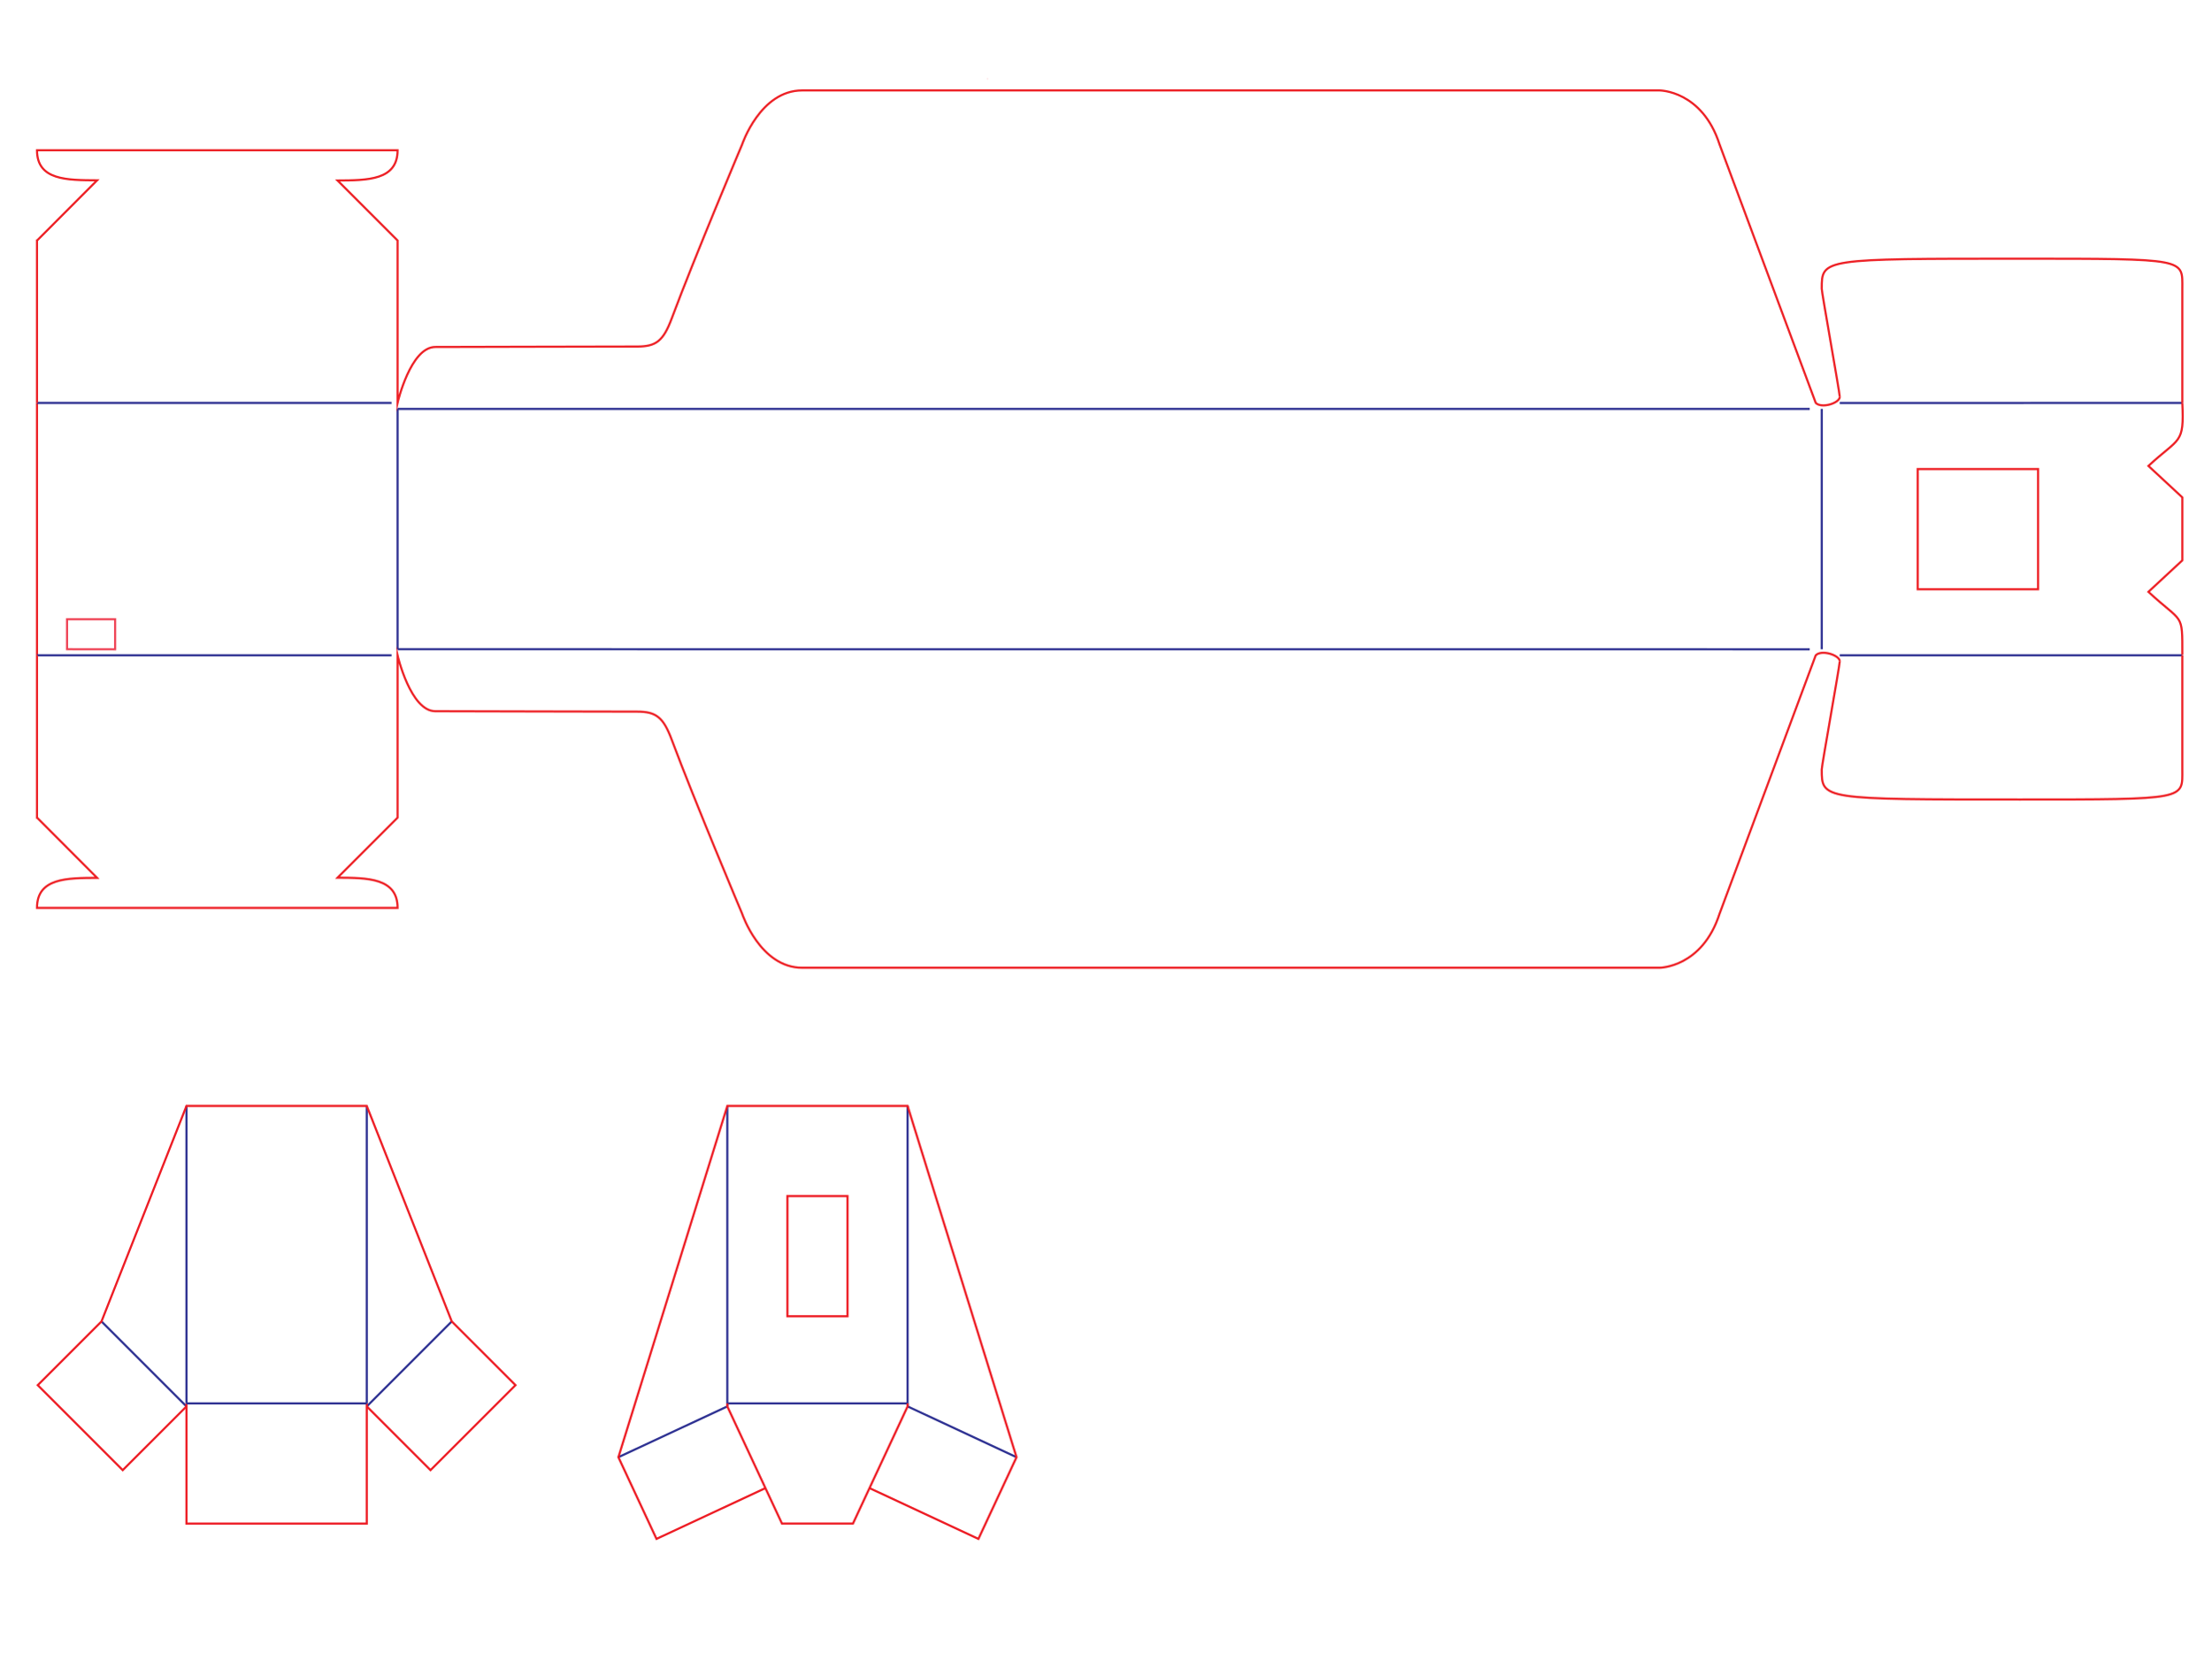
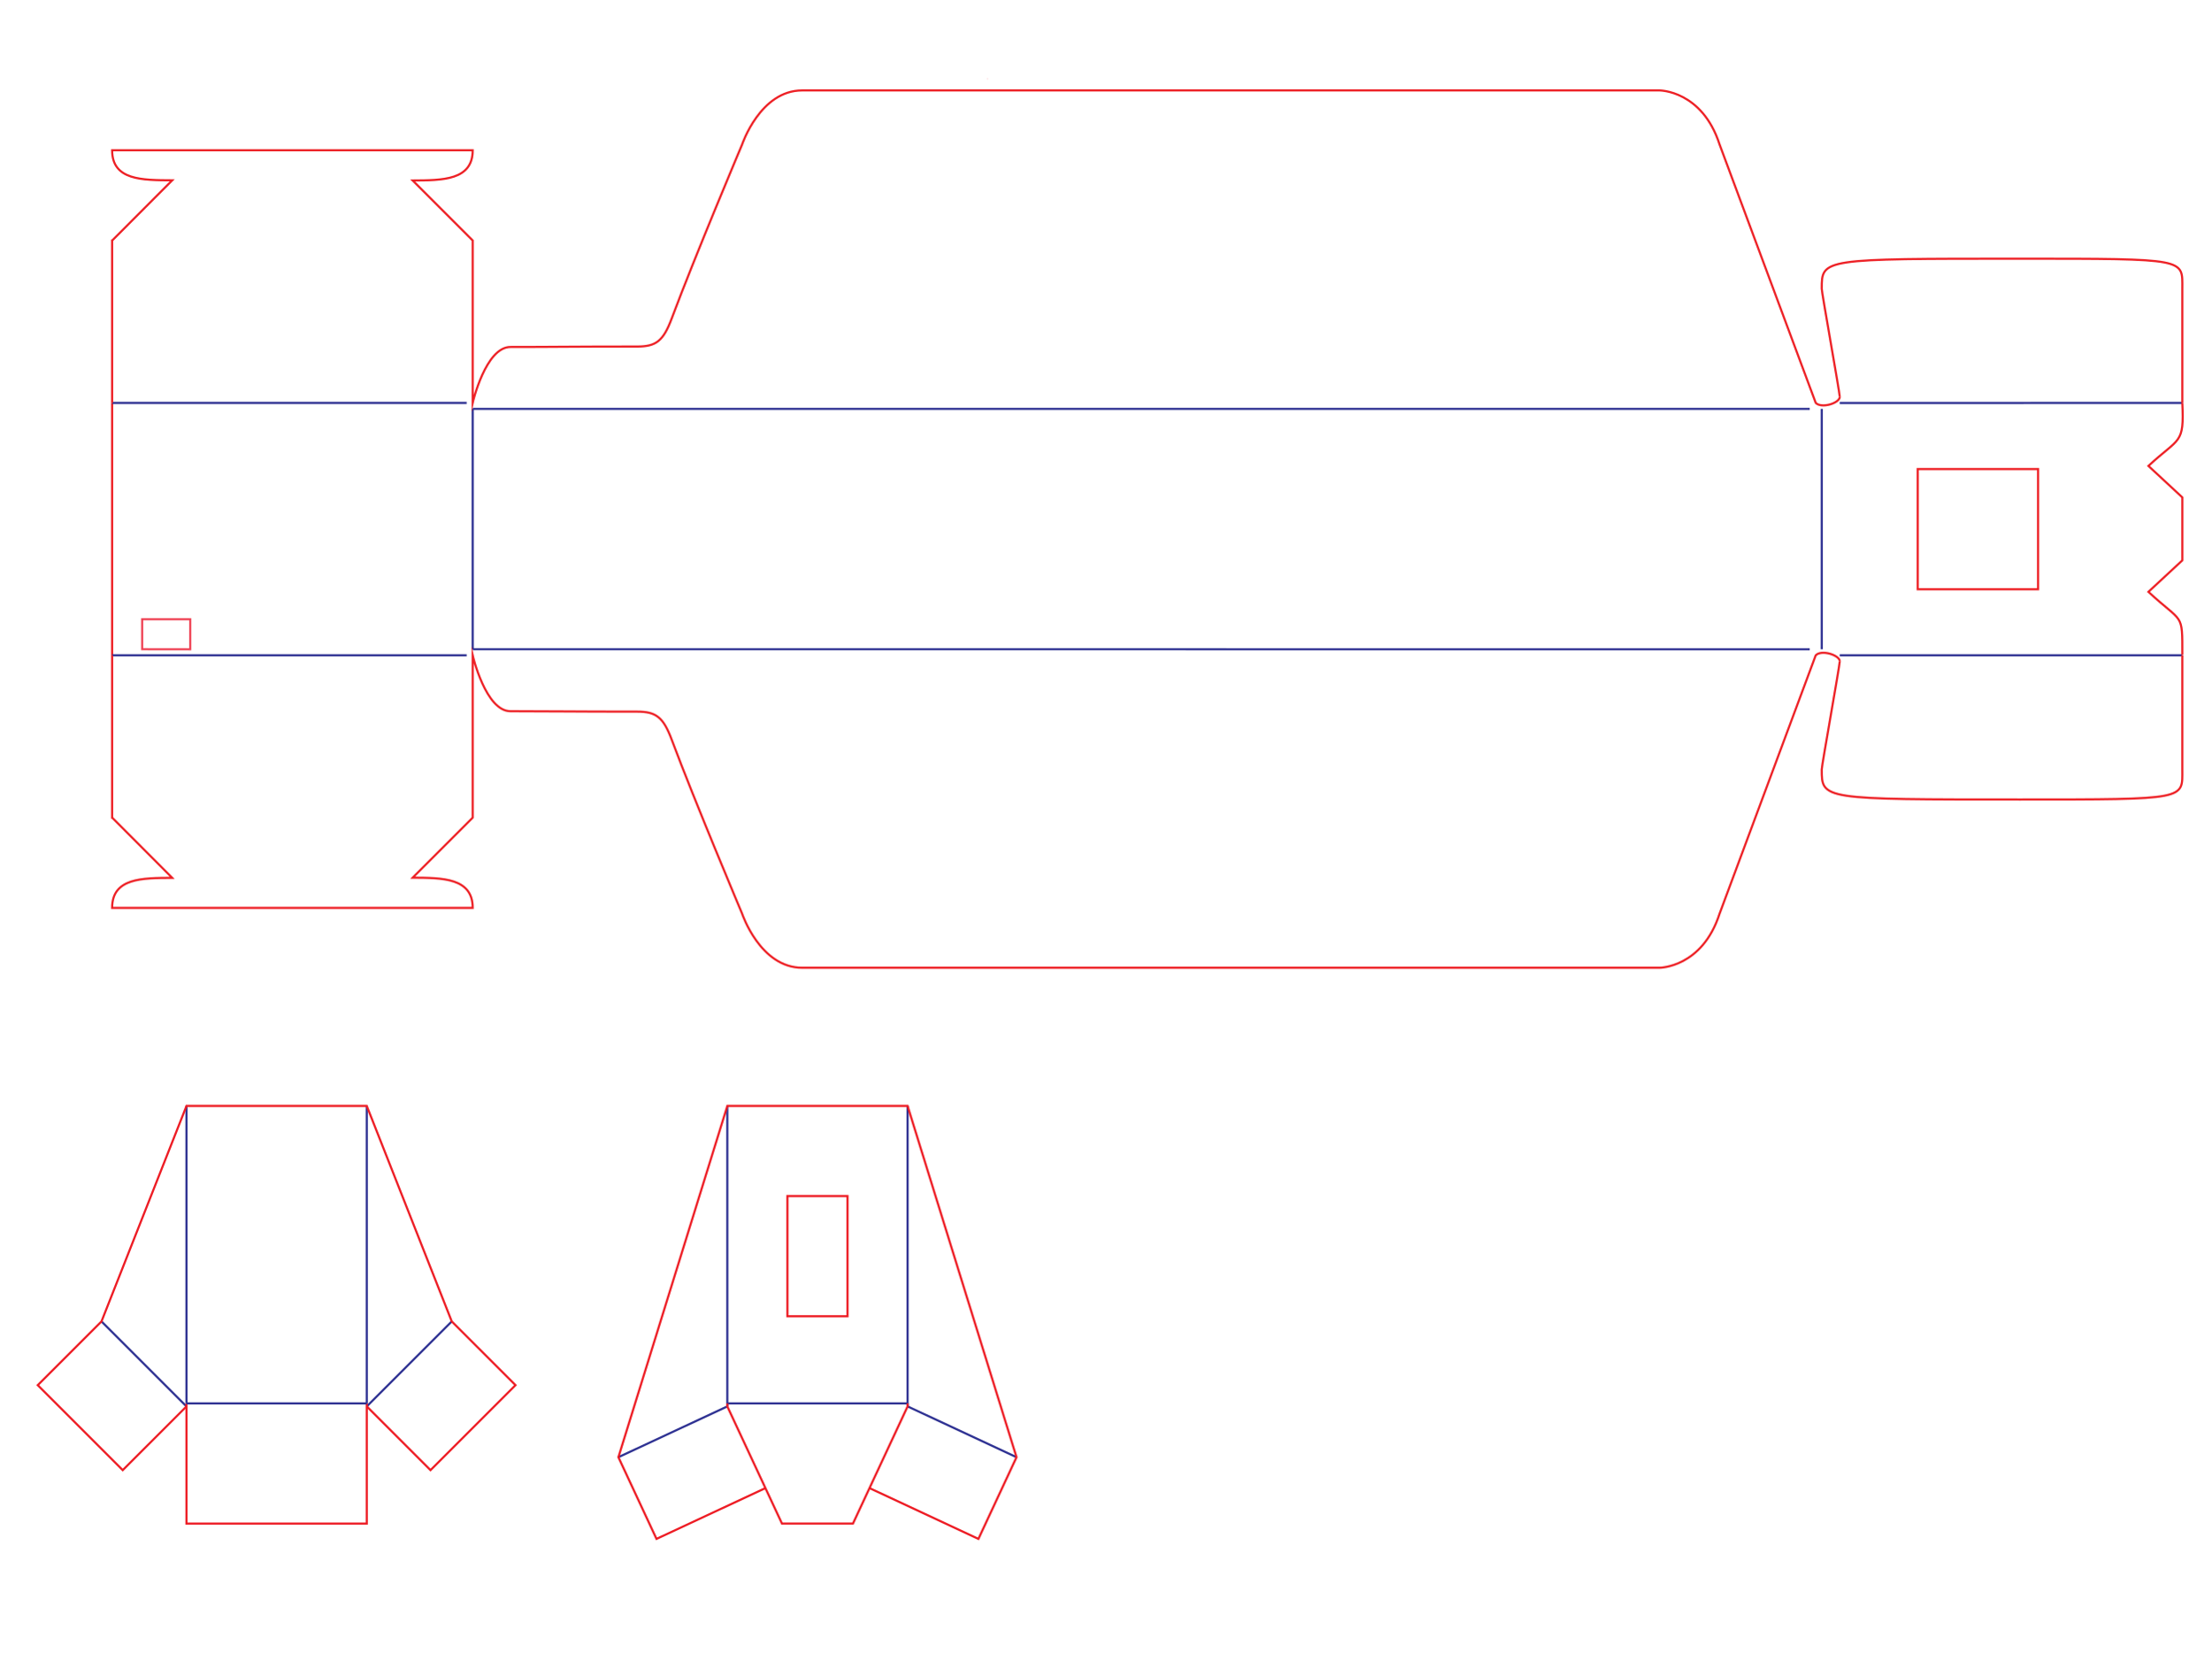
<svg xmlns="http://www.w3.org/2000/svg" version="1.1" x="0px" y="0px" width="1043px" height="790.5px" viewBox="0 0 1043 790.5" enable-background="new 0 0 1043 790.5" xml:space="preserve" id="svg2">
  <defs id="defs110" />
  <g id="Layer_1">
    <g id="g5">
-       <path stroke-miterlimit="10" d="M187.531,309.067" id="path7" stroke="#ED2025" fill="none" />
-       <path stroke-miterlimit="10" d="M187.531,190.045" id="path9" stroke="#ED2025" fill="none" />
-       <line stroke-miterlimit="10" x1="17.449" y1="309.103" x2="17.449" y2="190.045" id="line11" stroke="#ED2025" fill="none" />
-       <path stroke-miterlimit="10" d="M187.531,192.88" id="path13" stroke="#ED2025" fill="none" />
-       <line stroke-miterlimit="10" x1="187.531" y1="306.233" x2="187.529" y2="306.233" id="line15" stroke="#ED2025" fill="none" />
+       <path stroke-miterlimit="10" d="M 222.962,309.067" id="path7" style="fill:none;stroke:#ed2025;stroke-miterlimit:10" />
+       <path stroke-miterlimit="10" d="M 222.962,190.045" id="path9" style="fill:none;stroke:#ed2025;stroke-miterlimit:10" />
+       <line stroke-miterlimit="10" x1="52.881" y1="309.103" x2="52.881" y2="190.045" id="line11" style="fill:none;stroke:#ed2025;stroke-miterlimit:10" />
+       <path stroke-miterlimit="10" d="M 222.962,192.88" id="path13" style="fill:none;stroke:#ed2025;stroke-miterlimit:10" />
+       <line stroke-miterlimit="10" x1="222.962" y1="306.233" x2="222.96" y2="306.233" id="line15" style="fill:none;stroke:#ed2025;stroke-miterlimit:10" />
      <path fill="none" stroke="#ED2025" stroke-miterlimit="10" d="M853.67,306.269" id="path17" />
      <path fill="none" stroke="#ED2025" stroke-miterlimit="10" d="M853.672,192.882" id="path19" />
      <path fill="none" stroke="#ED2025" stroke-miterlimit="10" d="M856.506,309.103" id="path21" />
      <path fill="none" stroke="#ED2025" stroke-miterlimit="10" d="M1020.64,190.082" id="path25" />
      <rect x="904.623" y="221.264" fill="none" stroke="#ED2025" stroke-miterlimit="10" width="56.762" height="56.692" id="rect27" />
-       <line stroke-miterlimit="10" x1="184.693" y1="309.103" x2="17.449" y2="309.103" id="line29" stroke="#2E3192" fill="none" />
-       <line stroke-miterlimit="10" x1="17.449" y1="190.048" x2="184.693" y2="190.048" id="line31" stroke="#2E3192" fill="none" />
-       <line stroke-miterlimit="10" x1="187.528" y1="192.882" x2="187.528" y2="306.269" id="line33" stroke="#2E3192" fill="none" />
-       <line stroke-miterlimit="10" x1="853.672" y1="192.882" x2="187.529" y2="192.879" id="line35" stroke="#2E3192" fill="none" />
-       <line stroke-miterlimit="10" x1="853.67" y1="306.269" x2="187.531" y2="306.233" id="line37" stroke="#2E3192" fill="none" />
+       <line stroke-miterlimit="10" x1="220.125" y1="309.103" x2="52.881" y2="309.103" id="line29" style="fill:none;stroke:#2e3192;stroke-miterlimit:10" />
+       <line stroke-miterlimit="10" x1="52.881" y1="190.048" x2="220.125" y2="190.048" id="line31" style="fill:none;stroke:#2e3192;stroke-miterlimit:10" />
+       <line stroke-miterlimit="10" x1="222.959" y1="192.882" x2="222.959" y2="306.269" id="line33" style="fill:none;stroke:#2e3192;stroke-miterlimit:10" />
+       <line stroke-miterlimit="10" x1="853.672" y1="192.882" x2="222.966" y2="192.879" id="line35" style="fill:none;stroke:#2e3192;stroke-width:0.973;stroke-miterlimit:10" />
+       <line stroke-miterlimit="10" x1="853.67" y1="306.269" x2="222.968" y2="306.233" id="line37" style="fill:none;stroke:#2e3192;stroke-width:0.973;stroke-miterlimit:10" />
      <line fill="none" stroke="#2E3192" stroke-miterlimit="10" x1="859.347" y1="306.269" x2="859.347" y2="192.882" id="line39" />
      <path fill="none" stroke="#2E3192" stroke-miterlimit="10" d="M853.67,306.269" id="path41" />
      <path fill="none" stroke="#2E3192" stroke-miterlimit="10" d="M853.672,192.882" id="path43" />
      <line fill="none" stroke="#2E3192" stroke-miterlimit="10" x1="1029.419" y1="309.103" x2="867.844" y2="309.103" id="line45" />
      <line fill="none" stroke="#2E3192" stroke-miterlimit="10" x1="867.844" y1="190.08" x2="1029.419" y2="190.048" id="line47" />
      <g id="g49">
        <path fill="none" stroke="#ED2025" stroke-miterlimit="10" d="M1029.419,309.103c0,7.793,0,46.578,0,53.858     c0,14.174,2.835,14.174-76.535,14.174c-93.543,0-93.543,0-93.543-14.174c0-1.835,8.503-49.078,8.503-51.023" id="path51" />
-         <path stroke-miterlimit="10" d="m 17.449,309.103 0.002,76.607 0.039,0 28.307,28.389 c -14.174,0.08 -28.347,0 -28.347,14.172 l 28.347,0 113.426,0 28.307,0 c 0,-14.172 -14.174,-14.172 -28.307,-14.254 l 28.307,-28.307 0,-76.535 c 0,0 6.116,26.308 17.813,26.308 20.858,0 63.843,0.206 95.219,0.206 8.856,0 12.286,2.54 16.275,13.224 10.991,29.436 33.212,82.08 33.212,82.08 0,0 2.126,6.378 6.732,12.757 4.606,6.378 11.693,12.757 21.614,12.757 20.244,0 13.21,-10e-4 404.411,-10e-4 0,0 20.115,0.002 28.348,-25.512 l 45.354,-121.89 c 2.833,-2.834 11.338,0 11.338,2.835" id="path53" style="fill:none;stroke:#ed2025;stroke-miterlimit:10" />
+         <path stroke-miterlimit="10" d="m 52.881,309.103 0.002,76.607 0.039,0 28.307,28.389 c -14.174,0.08 -28.347,0 -28.347,14.172 l 28.347,0 113.426,0 28.307,0 c 0,-14.172 -14.174,-14.172 -28.307,-14.254 l 28.307,-28.307 0,-76.535 c 0,0 6.116,26.308 17.813,26.308 20.858,0 28.411,0.206 59.787,0.206 8.856,0 12.286,2.54 16.275,13.224 10.991,29.436 33.212,82.08 33.212,82.08 0,0 2.126,6.378 6.732,12.757 4.606,6.378 11.693,12.757 21.614,12.757 20.244,0 13.21,-10e-4 404.411,-10e-4 0,0 20.115,0.002 28.348,-25.512 l 45.354,-121.89 c 2.833,-2.834 11.338,0 11.338,2.835" id="path53" style="fill:none;stroke:#ed2025;stroke-miterlimit:10" />
      </g>
-       <polygon stroke-miterlimit="10" points="54.301,306.269 54.301,292.096 31.624,292.096     31.622,306.234   " id="polygon55" stroke="#EF4557" fill="none" />
+       <polygon stroke-miterlimit="10" points="54.301,292.096 31.624,292.096 31.622,306.234 54.301,306.269 " id="polygon55" transform="translate(35.43171,0)" style="fill:none;stroke:#ef4557;stroke-miterlimit:10" />
      <line fill="none" stroke="#ED1C24" x1="465.901" y1="37.164" x2="465.854" y2="37.164" id="line63" />
      <g transform="matrix(1,0,0,-1,0,499.1501)" id="g49-0">
        <path style="fill:none;stroke:#ed2025;stroke-miterlimit:10" stroke-miterlimit="10" d="m 1029.419,309.103 c 0,7.793 0,46.578 0,53.858 0,14.174 2.835,14.174 -76.535,14.174 -93.543,0 -93.543,0 -93.543,-14.174 0,-1.835 8.503,-49.078 8.503,-51.023" id="path51-6" />
-         <path stroke-miterlimit="10" d="m 17.449,309.103 0.002,76.607 0.039,0 28.307,28.389 c -14.174,0.08 -28.347,0 -28.347,14.172 l 28.347,0 113.426,0 28.307,0 c 0,-14.172 -14.174,-14.172 -28.307,-14.254 l 28.307,-28.307 0,-76.535 c 0,0 6.116,26.308 17.813,26.308 20.858,0 63.843,0.206 95.219,0.206 8.856,0 12.286,2.54 16.275,13.224 10.991,29.436 33.212,82.08 33.212,82.08 0,0 2.126,6.378 6.732,12.757 4.606,6.378 11.693,12.757 21.614,12.757 20.244,0 13.21,-10e-4 404.411,-10e-4 0,0 20.115,0.002 28.348,-25.512 l 45.354,-121.89 c 2.833,-2.834 11.338,0 11.338,2.835" id="path53-6" style="fill:none;stroke:#ed2025;stroke-miterlimit:10" />
+         <path stroke-miterlimit="10" d="m 52.881,309.103 0.002,76.607 0.039,0 28.307,28.389 c -14.174,0.08 -28.347,0 -28.347,14.172 l 28.347,0 113.426,0 28.307,0 c 0,-14.172 -14.174,-14.172 -28.307,-14.254 l 28.307,-28.307 0,-76.535 c 0,0 6.116,26.308 17.813,26.308 20.858,0 28.411,0.206 59.787,0.206 8.856,0 12.286,2.54 16.275,13.224 10.991,29.436 33.212,82.08 33.212,82.08 0,0 2.126,6.378 6.732,12.757 4.606,6.378 11.693,12.757 21.614,12.757 20.244,0 13.21,-10e-4 404.411,-10e-4 0,0 20.115,0.002 28.348,-25.512 l 45.354,-121.89 c 2.833,-2.834 11.338,0 11.338,2.835" id="path53-6" style="fill:none;stroke:#ed2025;stroke-miterlimit:10" />
      </g>
      <path style="fill:#ff0000;fill-opacity:0;stroke:#ed2025;stroke-width:1px;stroke-linecap:butt;stroke-linejoin:miter;stroke-opacity:1" d="m 1029.426,190.075 c 0.934,19.726 -1.318,16.073 -16,29.699 l 16,14.85 0,14.85 0,14.85 -16,14.85 c 16.362,15.178 16,9.367 16,29.699" id="path12799" />
    </g>
    <g id="g65">
      <line fill="none" stroke="#2E3192" stroke-miterlimit="10" x1="172.998" y1="521.701" x2="172.998" y2="662.018" id="line67" />
      <line fill="none" stroke="#2E3192" stroke-miterlimit="10" x1="87.958" y1="521.701" x2="87.958" y2="662.018" id="line69" />
      <line fill="none" stroke="#2E3192" stroke-miterlimit="10" x1="87.958" y1="663.434" x2="47.87" y2="623.346" id="line71" />
      <line fill="none" stroke="#2E3192" stroke-miterlimit="10" x1="172.998" y1="663.434" x2="213.085" y2="623.346" id="line73" />
      <polyline fill="none" stroke="#ED1C24" points="87.958,663.434 57.892,693.498 17.804,653.41 47.87,623.346 87.958,521.701     172.998,521.701 213.085,623.346 243.152,653.41 203.064,693.498 172.998,663.434   " id="polyline75" />
      <polyline fill="none" stroke="#ED1C24" points="87.958,662.018 87.958,718.711 172.998,718.711 172.998,662.018   " id="polyline77" />
      <line fill="none" stroke="#2E3192" stroke-miterlimit="10" x1="172.998" y1="662.018" x2="87.958" y2="662.018" id="line79" />
    </g>
    <g id="g81">
      <rect x="371.423" y="564.221" fill="none" stroke="#ED1C24" width="28.347" height="56.693" id="rect83" />
      <path fill="none" stroke="#ED1C24" d="M343.077,663.434" id="path85" />
      <path fill="none" stroke="#ED1C24" d="M343.077,521.701" id="path87" />
      <path fill="none" stroke="#ED1C24" d="M428.116,521.701" id="path89" />
      <path fill="none" stroke="#ED1C24" d="M428.116,663.434" id="path91" />
      <line fill="none" stroke="#2E3192" stroke-miterlimit="10" x1="428.116" y1="663.434" x2="479.497" y2="687.393" id="line93" />
      <line fill="none" stroke="#2E3192" stroke-miterlimit="10" x1="343.077" y1="663.434" x2="291.696" y2="687.393" id="line95" />
      <line fill="none" stroke="#2E3192" stroke-miterlimit="10" x1="343.077" y1="662.018" x2="428.116" y2="662.018" id="line97" />
      <line fill="none" stroke="#2E3192" stroke-miterlimit="10" x1="343.077" y1="521.701" x2="343.077" y2="663.434" id="line99" />
      <line fill="none" stroke="#2E3192" stroke-miterlimit="10" x1="428.116" y1="521.701" x2="428.116" y2="663.434" id="line101" />
      <polyline fill="none" stroke="#ED1C24" points="361.046,701.969 309.666,725.93 291.696,687.393 343.077,521.701 428.116,521.701     479.497,687.393 461.527,725.93 410.146,701.969   " id="polyline103" />
      <polyline fill="none" stroke="#ED1C24" points="428.116,662.018 428.116,663.434 402.339,718.709 368.853,718.709     343.077,663.434 343.077,662.018   " id="polyline105" />
    </g>
  </g>
  <g id="printing" />
</svg>
